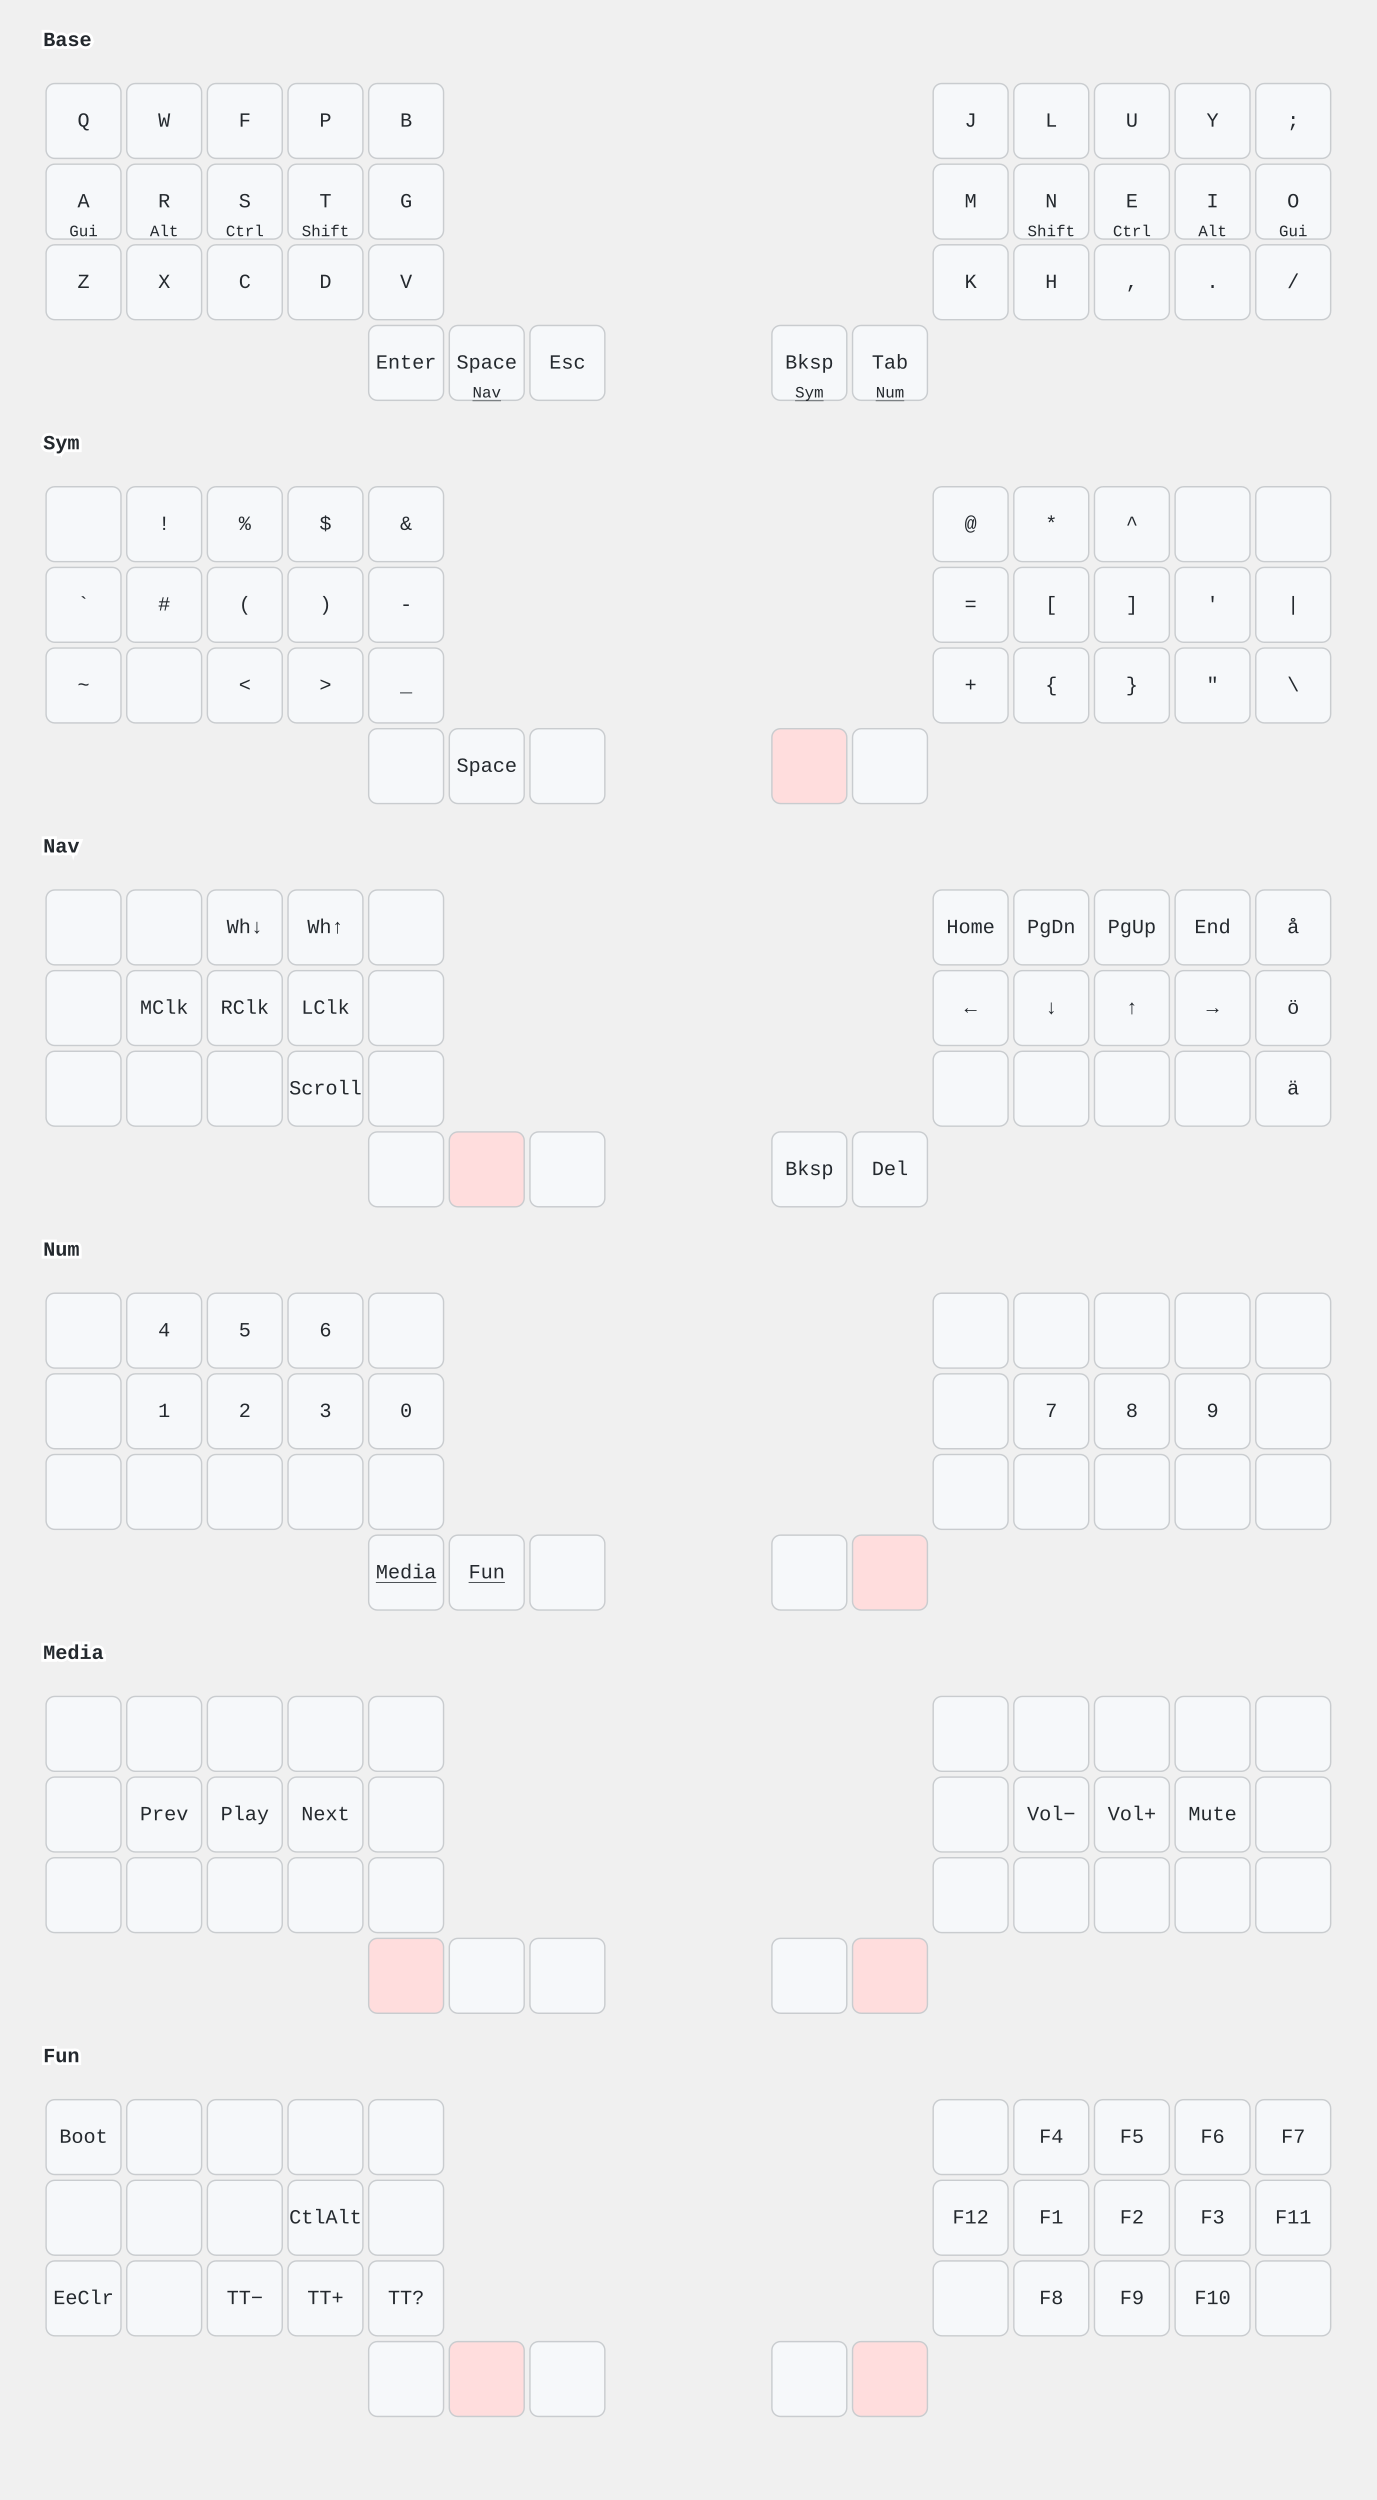
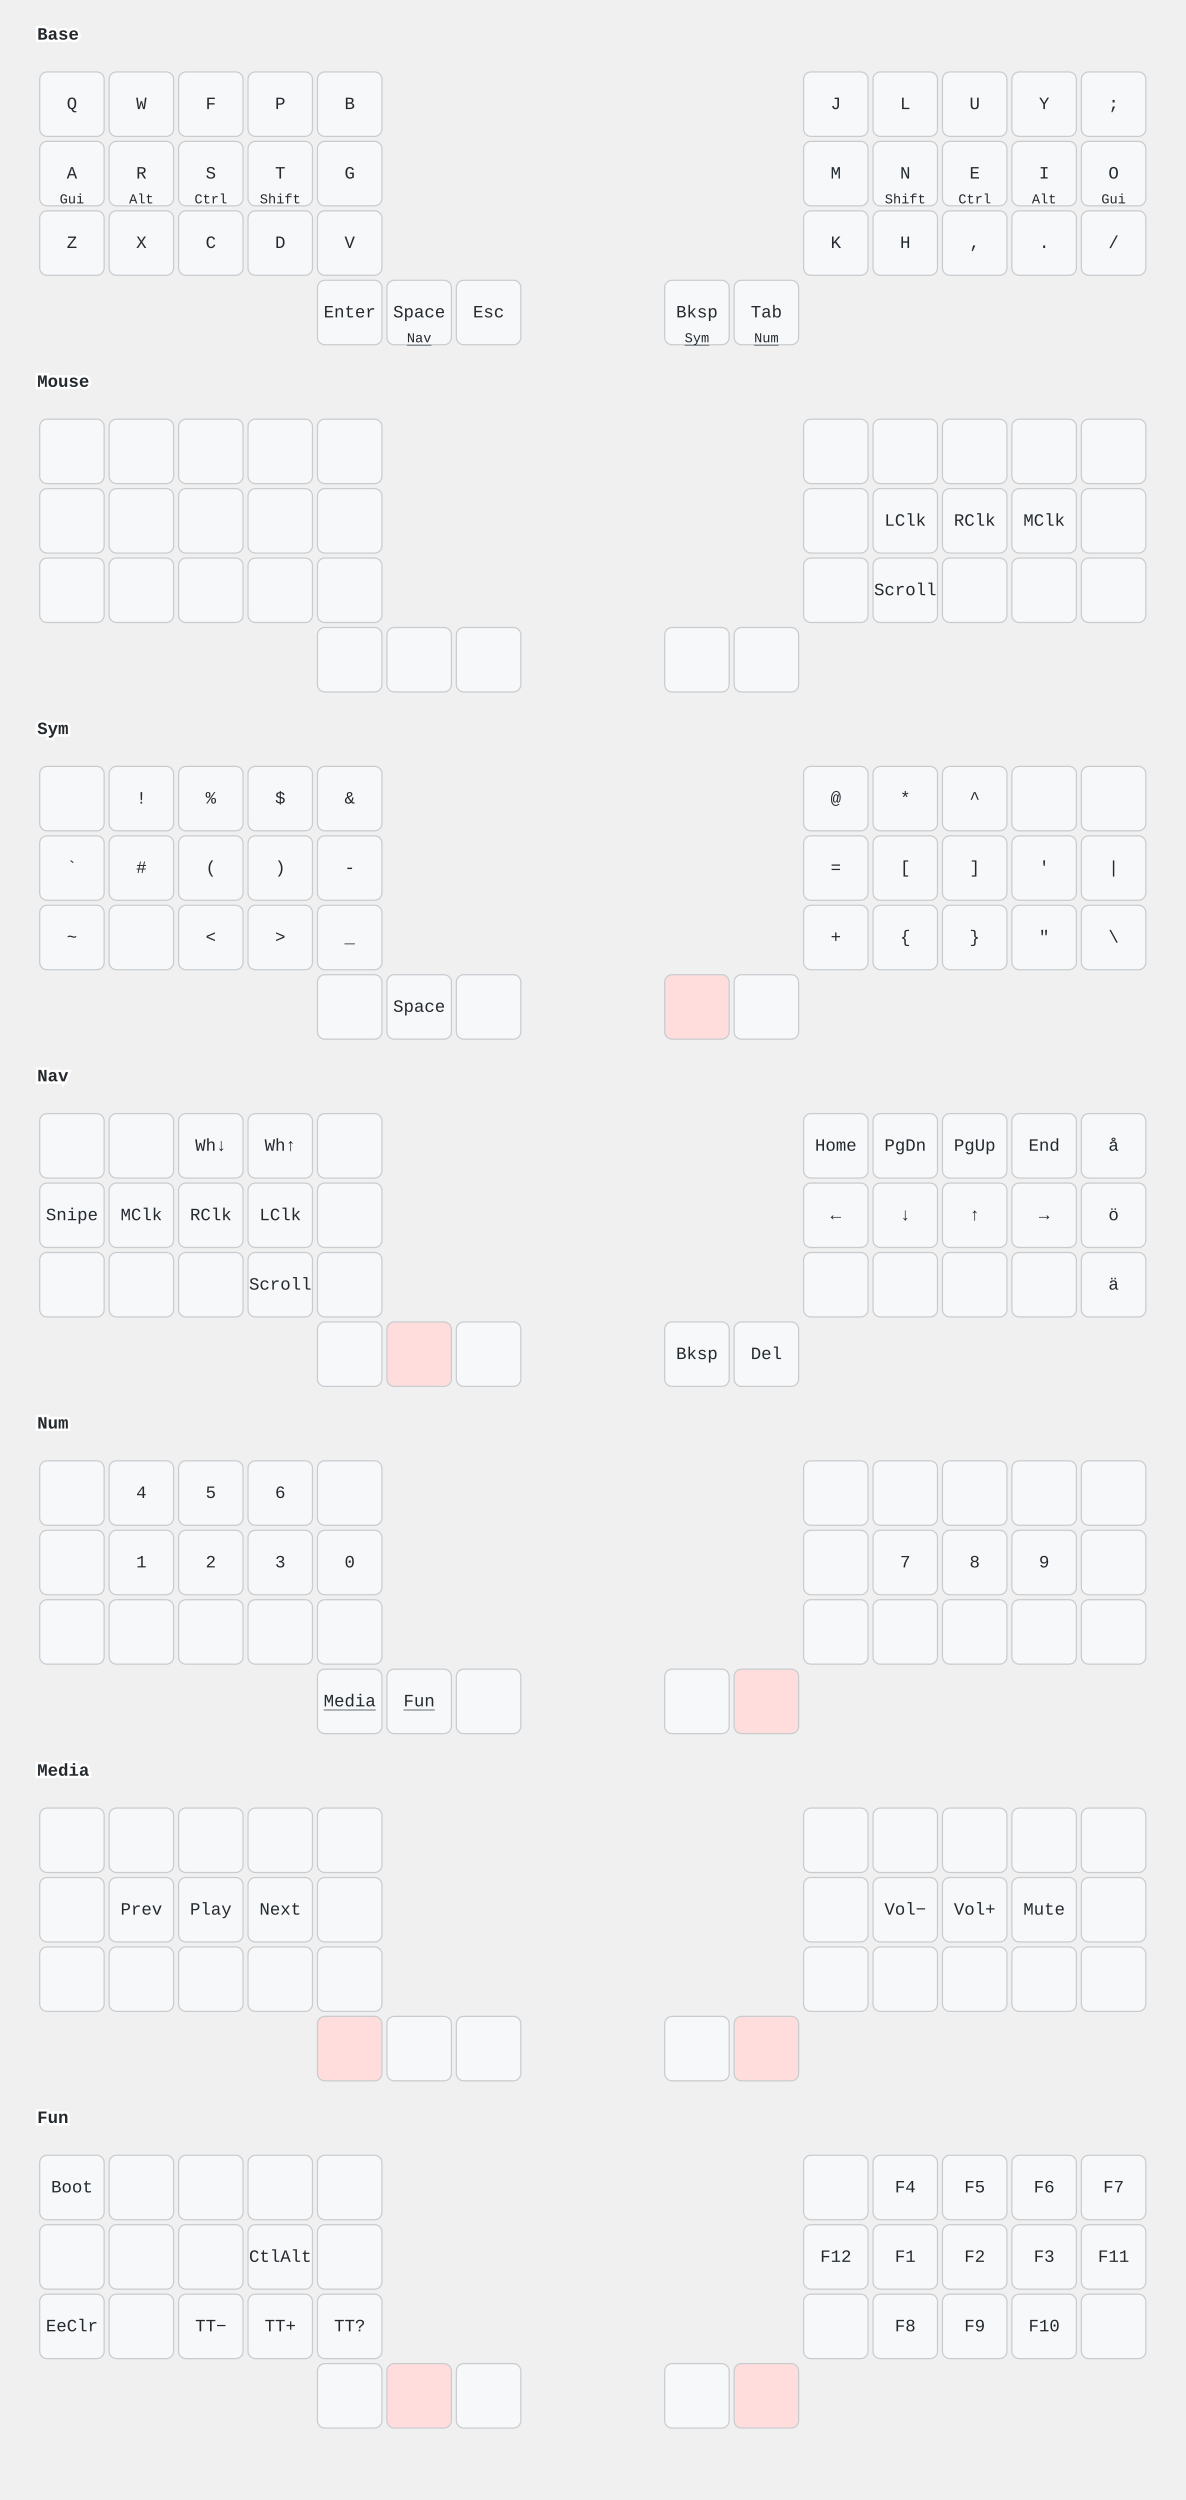
- <svg xmlns="http://www.w3.org/2000/svg" width="956" height="1736" viewBox="0 0 956 1736" class="keymap">
+ <svg xmlns="http://www.w3.org/2000/svg" width="956" height="2016" viewBox="0 0 956 2016" class="keymap">
  <style>/* inherit to force styles through use tags */
svg path {
    fill: inherit;
}

/* font and background color specifications */
svg.keymap {
    font-family: SFMono-Regular,Consolas,Liberation Mono,Menlo,monospace;
    font-size: 14px;
    font-kerning: normal;
    text-rendering: optimizeLegibility;
    fill: #24292e;
}

/* default key styling */
rect.key {
    fill: #f6f8fa;
}

rect.key, rect.combo {
    stroke: #c9cccf;
    stroke-width: 1;
}

/* default key side styling, only used is draw_key_sides is set */
rect.side {
    filter: brightness(90%);
}

/* color accent for combo boxes */
rect.combo, rect.combo-separate {
    fill: #cdf;
}

/* color accent for held keys */
rect.held, rect.combo.held {
    fill: #fdd;
}

/* color accent for ghost (optional) keys */
rect.ghost, rect.combo.ghost {
    stroke-dasharray: 4, 4;
    stroke-width: 2;
}

text {
    text-anchor: middle;
    dominant-baseline: middle;
}

/* styling for layer labels */
text.label {
    font-weight: bold;
    text-anchor: start;
    stroke: white;
    stroke-width: 4;
    paint-order: stroke;
}

/* styling for optional footer */
text.footer {
    text-anchor: end;
    dominant-baseline: auto;
    stroke: white;
    stroke-width: 4;
    paint-order: stroke;
}

/* styling for combo tap, and key non-tap label text */
text.combo, text.hold, text.shifted, text.left, text.right {
    font-size: 11px;
}

text.hold {
    text-anchor: middle;
    dominant-baseline: auto;
}

text.shifted {
    text-anchor: middle;
    dominant-baseline: hanging;
}

text.left {
    text-anchor: start;
}

text.right {
    text-anchor: end;
}

text.layer-activator {
    text-decoration: underline;
}

/* styling for hold/shifted label text in combo box */
text.combo.hold, text.combo.shifted, text.combo.left, text.combo.right {
    font-size: 8px;
}

/* lighter symbol for transparent keys */
text.trans {
    fill: #7b7e81;
}

/* styling for combo dendrons */
path.combo {
    stroke-width: 1;
    stroke: gray;
    fill: none;
}

/* Start Tabler Icons Cleanup */
/* cannot use height/width with glyphs */
.icon-tabler &gt; path {
    fill: inherit;
    stroke: inherit;
    stroke-width: 2;
}
/* hide tabler's default box */
.icon-tabler &gt; path[stroke="none"][fill="none"] {
    visibility: hidden;
}
/* End Tabler Icons Cleanup */

@media (prefers-color-scheme: dark) {
svg.keymap { fill: #d1d6db; }
rect.key { fill: #3f4750; }
rect.key, rect.combo { stroke: #60666c; }
rect.combo, rect.combo-separate { fill: #1f3d7a; }
rect.held, rect.combo.held { fill: #854747; }
text.label, text.footer { stroke: black; }
text.trans { fill: #7e8184; }
path.combo { stroke: #7f7f7f; }

}</style>
  <g transform="translate(30, 0)" class="layer-Base">
    <text x="0" y="28" class="label" id="Base">Base</text>
    <g transform="translate(0, 56)">
      <g transform="translate(28, 28)" class="key keypos-0">
        <rect rx="6" ry="6" x="-26" y="-26" width="52" height="52" class="key" />
        <text x="0" y="0" class="key tap">Q</text>
      </g>
      <g transform="translate(84, 28)" class="key keypos-1">
        <rect rx="6" ry="6" x="-26" y="-26" width="52" height="52" class="key" />
        <text x="0" y="0" class="key tap">W</text>
      </g>
      <g transform="translate(140, 28)" class="key keypos-2">
        <rect rx="6" ry="6" x="-26" y="-26" width="52" height="52" class="key" />
        <text x="0" y="0" class="key tap">F</text>
      </g>
      <g transform="translate(196, 28)" class="key keypos-3">
        <rect rx="6" ry="6" x="-26" y="-26" width="52" height="52" class="key" />
        <text x="0" y="0" class="key tap">P</text>
      </g>
      <g transform="translate(252, 28)" class="key keypos-4">
        <rect rx="6" ry="6" x="-26" y="-26" width="52" height="52" class="key" />
        <text x="0" y="0" class="key tap">B</text>
      </g>
      <g transform="translate(644, 28)" class="key keypos-5">
        <rect rx="6" ry="6" x="-26" y="-26" width="52" height="52" class="key" />
        <text x="0" y="0" class="key tap">J</text>
      </g>
      <g transform="translate(700, 28)" class="key keypos-6">
        <rect rx="6" ry="6" x="-26" y="-26" width="52" height="52" class="key" />
        <text x="0" y="0" class="key tap">L</text>
      </g>
      <g transform="translate(756, 28)" class="key keypos-7">
        <rect rx="6" ry="6" x="-26" y="-26" width="52" height="52" class="key" />
        <text x="0" y="0" class="key tap">U</text>
      </g>
      <g transform="translate(812, 28)" class="key keypos-8">
        <rect rx="6" ry="6" x="-26" y="-26" width="52" height="52" class="key" />
        <text x="0" y="0" class="key tap">Y</text>
      </g>
      <g transform="translate(868, 28)" class="key keypos-9">
        <rect rx="6" ry="6" x="-26" y="-26" width="52" height="52" class="key" />
        <text x="0" y="0" class="key tap">;</text>
      </g>
      <g transform="translate(28, 84)" class="key keypos-10">
        <rect rx="6" ry="6" x="-26" y="-26" width="52" height="52" class="key" />
        <text x="0" y="0" class="key tap">A</text>
        <text x="0" y="24" class="key hold">Gui</text>
      </g>
      <g transform="translate(84, 84)" class="key keypos-11">
        <rect rx="6" ry="6" x="-26" y="-26" width="52" height="52" class="key" />
        <text x="0" y="0" class="key tap">R</text>
        <text x="0" y="24" class="key hold">Alt</text>
      </g>
      <g transform="translate(140, 84)" class="key keypos-12">
        <rect rx="6" ry="6" x="-26" y="-26" width="52" height="52" class="key" />
        <text x="0" y="0" class="key tap">S</text>
        <text x="0" y="24" class="key hold">Ctrl</text>
      </g>
      <g transform="translate(196, 84)" class="key keypos-13">
        <rect rx="6" ry="6" x="-26" y="-26" width="52" height="52" class="key" />
        <text x="0" y="0" class="key tap">T</text>
        <text x="0" y="24" class="key hold">Shift</text>
      </g>
      <g transform="translate(252, 84)" class="key keypos-14">
        <rect rx="6" ry="6" x="-26" y="-26" width="52" height="52" class="key" />
        <text x="0" y="0" class="key tap">G</text>
      </g>
      <g transform="translate(644, 84)" class="key keypos-15">
        <rect rx="6" ry="6" x="-26" y="-26" width="52" height="52" class="key" />
        <text x="0" y="0" class="key tap">M</text>
      </g>
      <g transform="translate(700, 84)" class="key keypos-16">
        <rect rx="6" ry="6" x="-26" y="-26" width="52" height="52" class="key" />
        <text x="0" y="0" class="key tap">N</text>
        <text x="0" y="24" class="key hold">Shift</text>
      </g>
      <g transform="translate(756, 84)" class="key keypos-17">
        <rect rx="6" ry="6" x="-26" y="-26" width="52" height="52" class="key" />
        <text x="0" y="0" class="key tap">E</text>
        <text x="0" y="24" class="key hold">Ctrl</text>
      </g>
      <g transform="translate(812, 84)" class="key keypos-18">
        <rect rx="6" ry="6" x="-26" y="-26" width="52" height="52" class="key" />
        <text x="0" y="0" class="key tap">I</text>
        <text x="0" y="24" class="key hold">Alt</text>
      </g>
      <g transform="translate(868, 84)" class="key keypos-19">
        <rect rx="6" ry="6" x="-26" y="-26" width="52" height="52" class="key" />
        <text x="0" y="0" class="key tap">O</text>
        <text x="0" y="24" class="key hold">Gui</text>
      </g>
      <g transform="translate(28, 140)" class="key keypos-20">
        <rect rx="6" ry="6" x="-26" y="-26" width="52" height="52" class="key" />
        <text x="0" y="0" class="key tap">Z</text>
      </g>
      <g transform="translate(84, 140)" class="key keypos-21">
        <rect rx="6" ry="6" x="-26" y="-26" width="52" height="52" class="key" />
        <text x="0" y="0" class="key tap">X</text>
      </g>
      <g transform="translate(140, 140)" class="key keypos-22">
        <rect rx="6" ry="6" x="-26" y="-26" width="52" height="52" class="key" />
        <text x="0" y="0" class="key tap">C</text>
      </g>
      <g transform="translate(196, 140)" class="key keypos-23">
        <rect rx="6" ry="6" x="-26" y="-26" width="52" height="52" class="key" />
        <text x="0" y="0" class="key tap">D</text>
      </g>
      <g transform="translate(252, 140)" class="key keypos-24">
        <rect rx="6" ry="6" x="-26" y="-26" width="52" height="52" class="key" />
        <text x="0" y="0" class="key tap">V</text>
      </g>
      <g transform="translate(644, 140)" class="key keypos-25">
        <rect rx="6" ry="6" x="-26" y="-26" width="52" height="52" class="key" />
        <text x="0" y="0" class="key tap">K</text>
      </g>
      <g transform="translate(700, 140)" class="key keypos-26">
        <rect rx="6" ry="6" x="-26" y="-26" width="52" height="52" class="key" />
        <text x="0" y="0" class="key tap">H</text>
      </g>
      <g transform="translate(756, 140)" class="key keypos-27">
        <rect rx="6" ry="6" x="-26" y="-26" width="52" height="52" class="key" />
        <text x="0" y="0" class="key tap">,</text>
      </g>
      <g transform="translate(812, 140)" class="key keypos-28">
        <rect rx="6" ry="6" x="-26" y="-26" width="52" height="52" class="key" />
        <text x="0" y="0" class="key tap">.</text>
      </g>
      <g transform="translate(868, 140)" class="key keypos-29">
        <rect rx="6" ry="6" x="-26" y="-26" width="52" height="52" class="key" />
        <text x="0" y="0" class="key tap">/</text>
      </g>
      <g transform="translate(252, 196)" class="key keypos-30">
        <rect rx="6" ry="6" x="-26" y="-26" width="52" height="52" class="key" />
        <text x="0" y="0" class="key tap">Enter</text>
      </g>
      <g transform="translate(308, 196)" class="key keypos-31">
        <rect rx="6" ry="6" x="-26" y="-26" width="52" height="52" class="key" />
        <text x="0" y="0" class="key tap">Space</text>
        <a href="#Nav">
          <text x="0" y="24" class="key hold layer-activator">Nav</text>
        </a>
      </g>
      <g transform="translate(364, 196)" class="key keypos-32">
        <rect rx="6" ry="6" x="-26" y="-26" width="52" height="52" class="key" />
        <text x="0" y="0" class="key tap">Esc</text>
      </g>
      <g transform="translate(532, 196)" class="key keypos-33">
        <rect rx="6" ry="6" x="-26" y="-26" width="52" height="52" class="key" />
        <text x="0" y="0" class="key tap">Bksp</text>
        <a href="#Sym">
          <text x="0" y="24" class="key hold layer-activator">Sym</text>
        </a>
      </g>
      <g transform="translate(588, 196)" class="key keypos-34">
        <rect rx="6" ry="6" x="-26" y="-26" width="52" height="52" class="key" />
        <text x="0" y="0" class="key tap">Tab</text>
        <a href="#Num">
          <text x="0" y="24" class="key hold layer-activator">Num</text>
        </a>
      </g>
    </g>
  </g>
-   <g transform="translate(30, 280)" class="layer-Sym">
+   <g transform="translate(30, 280)" class="layer-Mouse">
+     <text x="0" y="28" class="label" id="Mouse">Mouse</text>
+     <g transform="translate(0, 56)">
+       <g transform="translate(28, 28)" class="key trans keypos-0">
+         <rect rx="6" ry="6" x="-26" y="-26" width="52" height="52" class="key trans" />
+       </g>
+       <g transform="translate(84, 28)" class="key trans keypos-1">
+         <rect rx="6" ry="6" x="-26" y="-26" width="52" height="52" class="key trans" />
+       </g>
+       <g transform="translate(140, 28)" class="key trans keypos-2">
+         <rect rx="6" ry="6" x="-26" y="-26" width="52" height="52" class="key trans" />
+       </g>
+       <g transform="translate(196, 28)" class="key trans keypos-3">
+         <rect rx="6" ry="6" x="-26" y="-26" width="52" height="52" class="key trans" />
+       </g>
+       <g transform="translate(252, 28)" class="key trans keypos-4">
+         <rect rx="6" ry="6" x="-26" y="-26" width="52" height="52" class="key trans" />
+       </g>
+       <g transform="translate(644, 28)" class="key trans keypos-5">
+         <rect rx="6" ry="6" x="-26" y="-26" width="52" height="52" class="key trans" />
+       </g>
+       <g transform="translate(700, 28)" class="key trans keypos-6">
+         <rect rx="6" ry="6" x="-26" y="-26" width="52" height="52" class="key trans" />
+       </g>
+       <g transform="translate(756, 28)" class="key trans keypos-7">
+         <rect rx="6" ry="6" x="-26" y="-26" width="52" height="52" class="key trans" />
+       </g>
+       <g transform="translate(812, 28)" class="key trans keypos-8">
+         <rect rx="6" ry="6" x="-26" y="-26" width="52" height="52" class="key trans" />
+       </g>
+       <g transform="translate(868, 28)" class="key trans keypos-9">
+         <rect rx="6" ry="6" x="-26" y="-26" width="52" height="52" class="key trans" />
+       </g>
+       <g transform="translate(28, 84)" class="key trans keypos-10">
+         <rect rx="6" ry="6" x="-26" y="-26" width="52" height="52" class="key trans" />
+       </g>
+       <g transform="translate(84, 84)" class="key trans keypos-11">
+         <rect rx="6" ry="6" x="-26" y="-26" width="52" height="52" class="key trans" />
+       </g>
+       <g transform="translate(140, 84)" class="key trans keypos-12">
+         <rect rx="6" ry="6" x="-26" y="-26" width="52" height="52" class="key trans" />
+       </g>
+       <g transform="translate(196, 84)" class="key trans keypos-13">
+         <rect rx="6" ry="6" x="-26" y="-26" width="52" height="52" class="key trans" />
+       </g>
+       <g transform="translate(252, 84)" class="key trans keypos-14">
+         <rect rx="6" ry="6" x="-26" y="-26" width="52" height="52" class="key trans" />
+       </g>
+       <g transform="translate(644, 84)" class="key trans keypos-15">
+         <rect rx="6" ry="6" x="-26" y="-26" width="52" height="52" class="key trans" />
+       </g>
+       <g transform="translate(700, 84)" class="key keypos-16">
+         <rect rx="6" ry="6" x="-26" y="-26" width="52" height="52" class="key" />
+         <text x="0" y="0" class="key tap">LClk</text>
+       </g>
+       <g transform="translate(756, 84)" class="key keypos-17">
+         <rect rx="6" ry="6" x="-26" y="-26" width="52" height="52" class="key" />
+         <text x="0" y="0" class="key tap">RClk</text>
+       </g>
+       <g transform="translate(812, 84)" class="key keypos-18">
+         <rect rx="6" ry="6" x="-26" y="-26" width="52" height="52" class="key" />
+         <text x="0" y="0" class="key tap">MClk</text>
+       </g>
+       <g transform="translate(868, 84)" class="key trans keypos-19">
+         <rect rx="6" ry="6" x="-26" y="-26" width="52" height="52" class="key trans" />
+       </g>
+       <g transform="translate(28, 140)" class="key trans keypos-20">
+         <rect rx="6" ry="6" x="-26" y="-26" width="52" height="52" class="key trans" />
+       </g>
+       <g transform="translate(84, 140)" class="key trans keypos-21">
+         <rect rx="6" ry="6" x="-26" y="-26" width="52" height="52" class="key trans" />
+       </g>
+       <g transform="translate(140, 140)" class="key trans keypos-22">
+         <rect rx="6" ry="6" x="-26" y="-26" width="52" height="52" class="key trans" />
+       </g>
+       <g transform="translate(196, 140)" class="key trans keypos-23">
+         <rect rx="6" ry="6" x="-26" y="-26" width="52" height="52" class="key trans" />
+       </g>
+       <g transform="translate(252, 140)" class="key trans keypos-24">
+         <rect rx="6" ry="6" x="-26" y="-26" width="52" height="52" class="key trans" />
+       </g>
+       <g transform="translate(644, 140)" class="key trans keypos-25">
+         <rect rx="6" ry="6" x="-26" y="-26" width="52" height="52" class="key trans" />
+       </g>
+       <g transform="translate(700, 140)" class="key keypos-26">
+         <rect rx="6" ry="6" x="-26" y="-26" width="52" height="52" class="key" />
+         <text x="0" y="0" class="key tap">Scroll</text>
+       </g>
+       <g transform="translate(756, 140)" class="key trans keypos-27">
+         <rect rx="6" ry="6" x="-26" y="-26" width="52" height="52" class="key trans" />
+       </g>
+       <g transform="translate(812, 140)" class="key trans keypos-28">
+         <rect rx="6" ry="6" x="-26" y="-26" width="52" height="52" class="key trans" />
+       </g>
+       <g transform="translate(868, 140)" class="key trans keypos-29">
+         <rect rx="6" ry="6" x="-26" y="-26" width="52" height="52" class="key trans" />
+       </g>
+       <g transform="translate(252, 196)" class="key trans keypos-30">
+         <rect rx="6" ry="6" x="-26" y="-26" width="52" height="52" class="key trans" />
+       </g>
+       <g transform="translate(308, 196)" class="key trans keypos-31">
+         <rect rx="6" ry="6" x="-26" y="-26" width="52" height="52" class="key trans" />
+       </g>
+       <g transform="translate(364, 196)" class="key trans keypos-32">
+         <rect rx="6" ry="6" x="-26" y="-26" width="52" height="52" class="key trans" />
+       </g>
+       <g transform="translate(532, 196)" class="key trans keypos-33">
+         <rect rx="6" ry="6" x="-26" y="-26" width="52" height="52" class="key trans" />
+       </g>
+       <g transform="translate(588, 196)" class="key trans keypos-34">
+         <rect rx="6" ry="6" x="-26" y="-26" width="52" height="52" class="key trans" />
+       </g>
+     </g>
+   </g>
+   <g transform="translate(30, 560)" class="layer-Sym">
    <text x="0" y="28" class="label" id="Sym">Sym</text>
    <g transform="translate(0, 56)">
      <g transform="translate(28, 28)" class="key trans keypos-0">
        <rect rx="6" ry="6" x="-26" y="-26" width="52" height="52" class="key trans" />
      </g>
      <g transform="translate(84, 28)" class="key keypos-1">
        <rect rx="6" ry="6" x="-26" y="-26" width="52" height="52" class="key" />
        <text x="0" y="0" class="key tap">!</text>
      </g>
      <g transform="translate(140, 28)" class="key keypos-2">
        <rect rx="6" ry="6" x="-26" y="-26" width="52" height="52" class="key" />
        <text x="0" y="0" class="key tap">%</text>
      </g>
      <g transform="translate(196, 28)" class="key keypos-3">
        <rect rx="6" ry="6" x="-26" y="-26" width="52" height="52" class="key" />
        <text x="0" y="0" class="key tap">$</text>
      </g>
      <g transform="translate(252, 28)" class="key keypos-4">
        <rect rx="6" ry="6" x="-26" y="-26" width="52" height="52" class="key" />
        <text x="0" y="0" class="key tap">&amp;</text>
      </g>
      <g transform="translate(644, 28)" class="key keypos-5">
        <rect rx="6" ry="6" x="-26" y="-26" width="52" height="52" class="key" />
        <text x="0" y="0" class="key tap">@</text>
      </g>
      <g transform="translate(700, 28)" class="key keypos-6">
        <rect rx="6" ry="6" x="-26" y="-26" width="52" height="52" class="key" />
        <text x="0" y="0" class="key tap">*</text>
      </g>
      <g transform="translate(756, 28)" class="key keypos-7">
        <rect rx="6" ry="6" x="-26" y="-26" width="52" height="52" class="key" />
        <text x="0" y="0" class="key tap">^</text>
      </g>
      <g transform="translate(812, 28)" class="key trans keypos-8">
        <rect rx="6" ry="6" x="-26" y="-26" width="52" height="52" class="key trans" />
      </g>
      <g transform="translate(868, 28)" class="key trans keypos-9">
        <rect rx="6" ry="6" x="-26" y="-26" width="52" height="52" class="key trans" />
      </g>
      <g transform="translate(28, 84)" class="key keypos-10">
        <rect rx="6" ry="6" x="-26" y="-26" width="52" height="52" class="key" />
        <text x="0" y="0" class="key tap">`</text>
      </g>
      <g transform="translate(84, 84)" class="key keypos-11">
        <rect rx="6" ry="6" x="-26" y="-26" width="52" height="52" class="key" />
        <text x="0" y="0" class="key tap">#</text>
      </g>
      <g transform="translate(140, 84)" class="key keypos-12">
        <rect rx="6" ry="6" x="-26" y="-26" width="52" height="52" class="key" />
        <text x="0" y="0" class="key tap">(</text>
      </g>
      <g transform="translate(196, 84)" class="key keypos-13">
        <rect rx="6" ry="6" x="-26" y="-26" width="52" height="52" class="key" />
        <text x="0" y="0" class="key tap">)</text>
      </g>
      <g transform="translate(252, 84)" class="key keypos-14">
        <rect rx="6" ry="6" x="-26" y="-26" width="52" height="52" class="key" />
        <text x="0" y="0" class="key tap">-</text>
      </g>
      <g transform="translate(644, 84)" class="key keypos-15">
        <rect rx="6" ry="6" x="-26" y="-26" width="52" height="52" class="key" />
        <text x="0" y="0" class="key tap">=</text>
      </g>
      <g transform="translate(700, 84)" class="key keypos-16">
        <rect rx="6" ry="6" x="-26" y="-26" width="52" height="52" class="key" />
        <text x="0" y="0" class="key tap">[</text>
      </g>
      <g transform="translate(756, 84)" class="key keypos-17">
        <rect rx="6" ry="6" x="-26" y="-26" width="52" height="52" class="key" />
        <text x="0" y="0" class="key tap">]</text>
      </g>
      <g transform="translate(812, 84)" class="key keypos-18">
        <rect rx="6" ry="6" x="-26" y="-26" width="52" height="52" class="key" />
        <text x="0" y="0" class="key tap">'</text>
      </g>
      <g transform="translate(868, 84)" class="key keypos-19">
        <rect rx="6" ry="6" x="-26" y="-26" width="52" height="52" class="key" />
        <text x="0" y="0" class="key tap">|</text>
      </g>
      <g transform="translate(28, 140)" class="key keypos-20">
        <rect rx="6" ry="6" x="-26" y="-26" width="52" height="52" class="key" />
        <text x="0" y="0" class="key tap">~</text>
      </g>
      <g transform="translate(84, 140)" class="key trans keypos-21">
        <rect rx="6" ry="6" x="-26" y="-26" width="52" height="52" class="key trans" />
      </g>
      <g transform="translate(140, 140)" class="key keypos-22">
        <rect rx="6" ry="6" x="-26" y="-26" width="52" height="52" class="key" />
        <text x="0" y="0" class="key tap">&lt;</text>
      </g>
      <g transform="translate(196, 140)" class="key keypos-23">
        <rect rx="6" ry="6" x="-26" y="-26" width="52" height="52" class="key" />
        <text x="0" y="0" class="key tap">&gt;</text>
      </g>
      <g transform="translate(252, 140)" class="key keypos-24">
        <rect rx="6" ry="6" x="-26" y="-26" width="52" height="52" class="key" />
        <text x="0" y="0" class="key tap">_</text>
      </g>
      <g transform="translate(644, 140)" class="key keypos-25">
        <rect rx="6" ry="6" x="-26" y="-26" width="52" height="52" class="key" />
        <text x="0" y="0" class="key tap">+</text>
      </g>
      <g transform="translate(700, 140)" class="key keypos-26">
        <rect rx="6" ry="6" x="-26" y="-26" width="52" height="52" class="key" />
        <text x="0" y="0" class="key tap">{</text>
      </g>
      <g transform="translate(756, 140)" class="key keypos-27">
        <rect rx="6" ry="6" x="-26" y="-26" width="52" height="52" class="key" />
        <text x="0" y="0" class="key tap">}</text>
      </g>
      <g transform="translate(812, 140)" class="key keypos-28">
        <rect rx="6" ry="6" x="-26" y="-26" width="52" height="52" class="key" />
        <text x="0" y="0" class="key tap">"</text>
      </g>
      <g transform="translate(868, 140)" class="key keypos-29">
        <rect rx="6" ry="6" x="-26" y="-26" width="52" height="52" class="key" />
        <text x="0" y="0" class="key tap">\</text>
      </g>
      <g transform="translate(252, 196)" class="key trans keypos-30">
        <rect rx="6" ry="6" x="-26" y="-26" width="52" height="52" class="key trans" />
      </g>
      <g transform="translate(308, 196)" class="key keypos-31">
        <rect rx="6" ry="6" x="-26" y="-26" width="52" height="52" class="key" />
        <text x="0" y="0" class="key tap">Space</text>
      </g>
      <g transform="translate(364, 196)" class="key trans keypos-32">
        <rect rx="6" ry="6" x="-26" y="-26" width="52" height="52" class="key trans" />
      </g>
      <g transform="translate(532, 196)" class="key held keypos-33">
        <rect rx="6" ry="6" x="-26" y="-26" width="52" height="52" class="key held" />
      </g>
      <g transform="translate(588, 196)" class="key trans keypos-34">
        <rect rx="6" ry="6" x="-26" y="-26" width="52" height="52" class="key trans" />
      </g>
    </g>
  </g>
-   <g transform="translate(30, 560)" class="layer-Nav">
+   <g transform="translate(30, 840)" class="layer-Nav">
    <text x="0" y="28" class="label" id="Nav">Nav</text>
    <g transform="translate(0, 56)">
      <g transform="translate(28, 28)" class="key trans keypos-0">
        <rect rx="6" ry="6" x="-26" y="-26" width="52" height="52" class="key trans" />
      </g>
      <g transform="translate(84, 28)" class="key trans keypos-1">
        <rect rx="6" ry="6" x="-26" y="-26" width="52" height="52" class="key trans" />
      </g>
      <g transform="translate(140, 28)" class="key keypos-2">
        <rect rx="6" ry="6" x="-26" y="-26" width="52" height="52" class="key" />
        <text x="0" y="0" class="key tap">Wh↓</text>
      </g>
      <g transform="translate(196, 28)" class="key keypos-3">
        <rect rx="6" ry="6" x="-26" y="-26" width="52" height="52" class="key" />
        <text x="0" y="0" class="key tap">Wh↑</text>
      </g>
      <g transform="translate(252, 28)" class="key trans keypos-4">
        <rect rx="6" ry="6" x="-26" y="-26" width="52" height="52" class="key trans" />
      </g>
      <g transform="translate(644, 28)" class="key keypos-5">
        <rect rx="6" ry="6" x="-26" y="-26" width="52" height="52" class="key" />
        <text x="0" y="0" class="key tap">Home</text>
      </g>
      <g transform="translate(700, 28)" class="key keypos-6">
        <rect rx="6" ry="6" x="-26" y="-26" width="52" height="52" class="key" />
        <text x="0" y="0" class="key tap">PgDn</text>
      </g>
      <g transform="translate(756, 28)" class="key keypos-7">
        <rect rx="6" ry="6" x="-26" y="-26" width="52" height="52" class="key" />
        <text x="0" y="0" class="key tap">PgUp</text>
      </g>
      <g transform="translate(812, 28)" class="key keypos-8">
        <rect rx="6" ry="6" x="-26" y="-26" width="52" height="52" class="key" />
        <text x="0" y="0" class="key tap">End</text>
      </g>
      <g transform="translate(868, 28)" class="key keypos-9">
        <rect rx="6" ry="6" x="-26" y="-26" width="52" height="52" class="key" />
        <text x="0" y="0" class="key tap">å</text>
      </g>
-       <g transform="translate(28, 84)" class="key trans keypos-10">
-         <rect rx="6" ry="6" x="-26" y="-26" width="52" height="52" class="key trans" />
+       <g transform="translate(28, 84)" class="key keypos-10">
+         <rect rx="6" ry="6" x="-26" y="-26" width="52" height="52" class="key" />
+         <text x="0" y="0" class="key tap">Snipe</text>
      </g>
      <g transform="translate(84, 84)" class="key keypos-11">
        <rect rx="6" ry="6" x="-26" y="-26" width="52" height="52" class="key" />
        <text x="0" y="0" class="key tap">MClk</text>
      </g>
      <g transform="translate(140, 84)" class="key keypos-12">
        <rect rx="6" ry="6" x="-26" y="-26" width="52" height="52" class="key" />
        <text x="0" y="0" class="key tap">RClk</text>
      </g>
      <g transform="translate(196, 84)" class="key keypos-13">
        <rect rx="6" ry="6" x="-26" y="-26" width="52" height="52" class="key" />
        <text x="0" y="0" class="key tap">LClk</text>
      </g>
      <g transform="translate(252, 84)" class="key trans keypos-14">
        <rect rx="6" ry="6" x="-26" y="-26" width="52" height="52" class="key trans" />
      </g>
      <g transform="translate(644, 84)" class="key keypos-15">
        <rect rx="6" ry="6" x="-26" y="-26" width="52" height="52" class="key" />
        <text x="0" y="0" class="key tap">←</text>
      </g>
      <g transform="translate(700, 84)" class="key keypos-16">
        <rect rx="6" ry="6" x="-26" y="-26" width="52" height="52" class="key" />
        <text x="0" y="0" class="key tap">↓</text>
      </g>
      <g transform="translate(756, 84)" class="key keypos-17">
        <rect rx="6" ry="6" x="-26" y="-26" width="52" height="52" class="key" />
        <text x="0" y="0" class="key tap">↑</text>
      </g>
      <g transform="translate(812, 84)" class="key keypos-18">
        <rect rx="6" ry="6" x="-26" y="-26" width="52" height="52" class="key" />
        <text x="0" y="0" class="key tap">→</text>
      </g>
      <g transform="translate(868, 84)" class="key keypos-19">
        <rect rx="6" ry="6" x="-26" y="-26" width="52" height="52" class="key" />
        <text x="0" y="0" class="key tap">ö</text>
      </g>
      <g transform="translate(28, 140)" class="key trans keypos-20">
        <rect rx="6" ry="6" x="-26" y="-26" width="52" height="52" class="key trans" />
      </g>
      <g transform="translate(84, 140)" class="key trans keypos-21">
        <rect rx="6" ry="6" x="-26" y="-26" width="52" height="52" class="key trans" />
      </g>
      <g transform="translate(140, 140)" class="key trans keypos-22">
        <rect rx="6" ry="6" x="-26" y="-26" width="52" height="52" class="key trans" />
      </g>
      <g transform="translate(196, 140)" class="key keypos-23">
        <rect rx="6" ry="6" x="-26" y="-26" width="52" height="52" class="key" />
        <text x="0" y="0" class="key tap">Scroll</text>
      </g>
      <g transform="translate(252, 140)" class="key trans keypos-24">
        <rect rx="6" ry="6" x="-26" y="-26" width="52" height="52" class="key trans" />
      </g>
      <g transform="translate(644, 140)" class="key trans keypos-25">
        <rect rx="6" ry="6" x="-26" y="-26" width="52" height="52" class="key trans" />
      </g>
      <g transform="translate(700, 140)" class="key trans keypos-26">
        <rect rx="6" ry="6" x="-26" y="-26" width="52" height="52" class="key trans" />
      </g>
      <g transform="translate(756, 140)" class="key trans keypos-27">
        <rect rx="6" ry="6" x="-26" y="-26" width="52" height="52" class="key trans" />
      </g>
      <g transform="translate(812, 140)" class="key trans keypos-28">
        <rect rx="6" ry="6" x="-26" y="-26" width="52" height="52" class="key trans" />
      </g>
      <g transform="translate(868, 140)" class="key keypos-29">
        <rect rx="6" ry="6" x="-26" y="-26" width="52" height="52" class="key" />
        <text x="0" y="0" class="key tap">ä</text>
      </g>
      <g transform="translate(252, 196)" class="key trans keypos-30">
        <rect rx="6" ry="6" x="-26" y="-26" width="52" height="52" class="key trans" />
      </g>
      <g transform="translate(308, 196)" class="key held keypos-31">
        <rect rx="6" ry="6" x="-26" y="-26" width="52" height="52" class="key held" />
      </g>
      <g transform="translate(364, 196)" class="key trans keypos-32">
        <rect rx="6" ry="6" x="-26" y="-26" width="52" height="52" class="key trans" />
      </g>
      <g transform="translate(532, 196)" class="key keypos-33">
        <rect rx="6" ry="6" x="-26" y="-26" width="52" height="52" class="key" />
        <text x="0" y="0" class="key tap">Bksp</text>
      </g>
      <g transform="translate(588, 196)" class="key keypos-34">
        <rect rx="6" ry="6" x="-26" y="-26" width="52" height="52" class="key" />
        <text x="0" y="0" class="key tap">Del</text>
      </g>
    </g>
  </g>
-   <g transform="translate(30, 840)" class="layer-Num">
+   <g transform="translate(30, 1120)" class="layer-Num">
    <text x="0" y="28" class="label" id="Num">Num</text>
    <g transform="translate(0, 56)">
      <g transform="translate(28, 28)" class="key trans keypos-0">
        <rect rx="6" ry="6" x="-26" y="-26" width="52" height="52" class="key trans" />
      </g>
      <g transform="translate(84, 28)" class="key keypos-1">
        <rect rx="6" ry="6" x="-26" y="-26" width="52" height="52" class="key" />
        <text x="0" y="0" class="key tap">4</text>
      </g>
      <g transform="translate(140, 28)" class="key keypos-2">
        <rect rx="6" ry="6" x="-26" y="-26" width="52" height="52" class="key" />
        <text x="0" y="0" class="key tap">5</text>
      </g>
      <g transform="translate(196, 28)" class="key keypos-3">
        <rect rx="6" ry="6" x="-26" y="-26" width="52" height="52" class="key" />
        <text x="0" y="0" class="key tap">6</text>
      </g>
      <g transform="translate(252, 28)" class="key trans keypos-4">
        <rect rx="6" ry="6" x="-26" y="-26" width="52" height="52" class="key trans" />
      </g>
      <g transform="translate(644, 28)" class="key trans keypos-5">
        <rect rx="6" ry="6" x="-26" y="-26" width="52" height="52" class="key trans" />
      </g>
      <g transform="translate(700, 28)" class="key trans keypos-6">
        <rect rx="6" ry="6" x="-26" y="-26" width="52" height="52" class="key trans" />
      </g>
      <g transform="translate(756, 28)" class="key trans keypos-7">
        <rect rx="6" ry="6" x="-26" y="-26" width="52" height="52" class="key trans" />
      </g>
      <g transform="translate(812, 28)" class="key trans keypos-8">
        <rect rx="6" ry="6" x="-26" y="-26" width="52" height="52" class="key trans" />
      </g>
      <g transform="translate(868, 28)" class="key trans keypos-9">
        <rect rx="6" ry="6" x="-26" y="-26" width="52" height="52" class="key trans" />
      </g>
      <g transform="translate(28, 84)" class="key trans keypos-10">
        <rect rx="6" ry="6" x="-26" y="-26" width="52" height="52" class="key trans" />
      </g>
      <g transform="translate(84, 84)" class="key keypos-11">
        <rect rx="6" ry="6" x="-26" y="-26" width="52" height="52" class="key" />
        <text x="0" y="0" class="key tap">1</text>
      </g>
      <g transform="translate(140, 84)" class="key keypos-12">
        <rect rx="6" ry="6" x="-26" y="-26" width="52" height="52" class="key" />
        <text x="0" y="0" class="key tap">2</text>
      </g>
      <g transform="translate(196, 84)" class="key keypos-13">
        <rect rx="6" ry="6" x="-26" y="-26" width="52" height="52" class="key" />
        <text x="0" y="0" class="key tap">3</text>
      </g>
      <g transform="translate(252, 84)" class="key keypos-14">
        <rect rx="6" ry="6" x="-26" y="-26" width="52" height="52" class="key" />
        <text x="0" y="0" class="key tap">0</text>
      </g>
      <g transform="translate(644, 84)" class="key trans keypos-15">
        <rect rx="6" ry="6" x="-26" y="-26" width="52" height="52" class="key trans" />
      </g>
      <g transform="translate(700, 84)" class="key keypos-16">
        <rect rx="6" ry="6" x="-26" y="-26" width="52" height="52" class="key" />
        <text x="0" y="0" class="key tap">7</text>
      </g>
      <g transform="translate(756, 84)" class="key keypos-17">
        <rect rx="6" ry="6" x="-26" y="-26" width="52" height="52" class="key" />
        <text x="0" y="0" class="key tap">8</text>
      </g>
      <g transform="translate(812, 84)" class="key keypos-18">
        <rect rx="6" ry="6" x="-26" y="-26" width="52" height="52" class="key" />
        <text x="0" y="0" class="key tap">9</text>
      </g>
      <g transform="translate(868, 84)" class="key trans keypos-19">
        <rect rx="6" ry="6" x="-26" y="-26" width="52" height="52" class="key trans" />
      </g>
      <g transform="translate(28, 140)" class="key trans keypos-20">
        <rect rx="6" ry="6" x="-26" y="-26" width="52" height="52" class="key trans" />
      </g>
      <g transform="translate(84, 140)" class="key trans keypos-21">
        <rect rx="6" ry="6" x="-26" y="-26" width="52" height="52" class="key trans" />
      </g>
      <g transform="translate(140, 140)" class="key trans keypos-22">
        <rect rx="6" ry="6" x="-26" y="-26" width="52" height="52" class="key trans" />
      </g>
      <g transform="translate(196, 140)" class="key trans keypos-23">
        <rect rx="6" ry="6" x="-26" y="-26" width="52" height="52" class="key trans" />
      </g>
      <g transform="translate(252, 140)" class="key trans keypos-24">
        <rect rx="6" ry="6" x="-26" y="-26" width="52" height="52" class="key trans" />
      </g>
      <g transform="translate(644, 140)" class="key trans keypos-25">
        <rect rx="6" ry="6" x="-26" y="-26" width="52" height="52" class="key trans" />
      </g>
      <g transform="translate(700, 140)" class="key trans keypos-26">
        <rect rx="6" ry="6" x="-26" y="-26" width="52" height="52" class="key trans" />
      </g>
      <g transform="translate(756, 140)" class="key trans keypos-27">
        <rect rx="6" ry="6" x="-26" y="-26" width="52" height="52" class="key trans" />
      </g>
      <g transform="translate(812, 140)" class="key trans keypos-28">
        <rect rx="6" ry="6" x="-26" y="-26" width="52" height="52" class="key trans" />
      </g>
      <g transform="translate(868, 140)" class="key trans keypos-29">
        <rect rx="6" ry="6" x="-26" y="-26" width="52" height="52" class="key trans" />
      </g>
      <g transform="translate(252, 196)" class="key keypos-30">
        <rect rx="6" ry="6" x="-26" y="-26" width="52" height="52" class="key" />
        <a href="#Media">
          <text x="0" y="0" class="key tap layer-activator">Media</text>
        </a>
      </g>
      <g transform="translate(308, 196)" class="key keypos-31">
        <rect rx="6" ry="6" x="-26" y="-26" width="52" height="52" class="key" />
        <a href="#Fun">
          <text x="0" y="0" class="key tap layer-activator">Fun</text>
        </a>
      </g>
      <g transform="translate(364, 196)" class="key trans keypos-32">
        <rect rx="6" ry="6" x="-26" y="-26" width="52" height="52" class="key trans" />
      </g>
      <g transform="translate(532, 196)" class="key trans keypos-33">
        <rect rx="6" ry="6" x="-26" y="-26" width="52" height="52" class="key trans" />
      </g>
      <g transform="translate(588, 196)" class="key held keypos-34">
        <rect rx="6" ry="6" x="-26" y="-26" width="52" height="52" class="key held" />
      </g>
    </g>
  </g>
-   <g transform="translate(30, 1120)" class="layer-Media">
+   <g transform="translate(30, 1400)" class="layer-Media">
    <text x="0" y="28" class="label" id="Media">Media</text>
    <g transform="translate(0, 56)">
      <g transform="translate(28, 28)" class="key trans keypos-0">
        <rect rx="6" ry="6" x="-26" y="-26" width="52" height="52" class="key trans" />
      </g>
      <g transform="translate(84, 28)" class="key trans keypos-1">
        <rect rx="6" ry="6" x="-26" y="-26" width="52" height="52" class="key trans" />
      </g>
      <g transform="translate(140, 28)" class="key trans keypos-2">
        <rect rx="6" ry="6" x="-26" y="-26" width="52" height="52" class="key trans" />
      </g>
      <g transform="translate(196, 28)" class="key trans keypos-3">
        <rect rx="6" ry="6" x="-26" y="-26" width="52" height="52" class="key trans" />
      </g>
      <g transform="translate(252, 28)" class="key trans keypos-4">
        <rect rx="6" ry="6" x="-26" y="-26" width="52" height="52" class="key trans" />
      </g>
      <g transform="translate(644, 28)" class="key trans keypos-5">
        <rect rx="6" ry="6" x="-26" y="-26" width="52" height="52" class="key trans" />
      </g>
      <g transform="translate(700, 28)" class="key trans keypos-6">
        <rect rx="6" ry="6" x="-26" y="-26" width="52" height="52" class="key trans" />
      </g>
      <g transform="translate(756, 28)" class="key trans keypos-7">
        <rect rx="6" ry="6" x="-26" y="-26" width="52" height="52" class="key trans" />
      </g>
      <g transform="translate(812, 28)" class="key trans keypos-8">
        <rect rx="6" ry="6" x="-26" y="-26" width="52" height="52" class="key trans" />
      </g>
      <g transform="translate(868, 28)" class="key trans keypos-9">
        <rect rx="6" ry="6" x="-26" y="-26" width="52" height="52" class="key trans" />
      </g>
      <g transform="translate(28, 84)" class="key trans keypos-10">
        <rect rx="6" ry="6" x="-26" y="-26" width="52" height="52" class="key trans" />
      </g>
      <g transform="translate(84, 84)" class="key keypos-11">
        <rect rx="6" ry="6" x="-26" y="-26" width="52" height="52" class="key" />
        <text x="0" y="0" class="key tap">Prev</text>
      </g>
      <g transform="translate(140, 84)" class="key keypos-12">
        <rect rx="6" ry="6" x="-26" y="-26" width="52" height="52" class="key" />
        <text x="0" y="0" class="key tap">Play</text>
      </g>
      <g transform="translate(196, 84)" class="key keypos-13">
        <rect rx="6" ry="6" x="-26" y="-26" width="52" height="52" class="key" />
        <text x="0" y="0" class="key tap">Next</text>
      </g>
      <g transform="translate(252, 84)" class="key trans keypos-14">
        <rect rx="6" ry="6" x="-26" y="-26" width="52" height="52" class="key trans" />
      </g>
      <g transform="translate(644, 84)" class="key trans keypos-15">
        <rect rx="6" ry="6" x="-26" y="-26" width="52" height="52" class="key trans" />
      </g>
      <g transform="translate(700, 84)" class="key keypos-16">
        <rect rx="6" ry="6" x="-26" y="-26" width="52" height="52" class="key" />
        <text x="0" y="0" class="key tap">Vol−</text>
      </g>
      <g transform="translate(756, 84)" class="key keypos-17">
        <rect rx="6" ry="6" x="-26" y="-26" width="52" height="52" class="key" />
        <text x="0" y="0" class="key tap">Vol+</text>
      </g>
      <g transform="translate(812, 84)" class="key keypos-18">
        <rect rx="6" ry="6" x="-26" y="-26" width="52" height="52" class="key" />
        <text x="0" y="0" class="key tap">Mute</text>
      </g>
      <g transform="translate(868, 84)" class="key trans keypos-19">
        <rect rx="6" ry="6" x="-26" y="-26" width="52" height="52" class="key trans" />
      </g>
      <g transform="translate(28, 140)" class="key trans keypos-20">
        <rect rx="6" ry="6" x="-26" y="-26" width="52" height="52" class="key trans" />
      </g>
      <g transform="translate(84, 140)" class="key trans keypos-21">
        <rect rx="6" ry="6" x="-26" y="-26" width="52" height="52" class="key trans" />
      </g>
      <g transform="translate(140, 140)" class="key trans keypos-22">
        <rect rx="6" ry="6" x="-26" y="-26" width="52" height="52" class="key trans" />
      </g>
      <g transform="translate(196, 140)" class="key trans keypos-23">
        <rect rx="6" ry="6" x="-26" y="-26" width="52" height="52" class="key trans" />
      </g>
      <g transform="translate(252, 140)" class="key trans keypos-24">
        <rect rx="6" ry="6" x="-26" y="-26" width="52" height="52" class="key trans" />
      </g>
      <g transform="translate(644, 140)" class="key trans keypos-25">
        <rect rx="6" ry="6" x="-26" y="-26" width="52" height="52" class="key trans" />
      </g>
      <g transform="translate(700, 140)" class="key trans keypos-26">
        <rect rx="6" ry="6" x="-26" y="-26" width="52" height="52" class="key trans" />
      </g>
      <g transform="translate(756, 140)" class="key trans keypos-27">
        <rect rx="6" ry="6" x="-26" y="-26" width="52" height="52" class="key trans" />
      </g>
      <g transform="translate(812, 140)" class="key trans keypos-28">
        <rect rx="6" ry="6" x="-26" y="-26" width="52" height="52" class="key trans" />
      </g>
      <g transform="translate(868, 140)" class="key trans keypos-29">
        <rect rx="6" ry="6" x="-26" y="-26" width="52" height="52" class="key trans" />
      </g>
      <g transform="translate(252, 196)" class="key held keypos-30">
        <rect rx="6" ry="6" x="-26" y="-26" width="52" height="52" class="key held" />
      </g>
      <g transform="translate(308, 196)" class="key trans keypos-31">
        <rect rx="6" ry="6" x="-26" y="-26" width="52" height="52" class="key trans" />
      </g>
      <g transform="translate(364, 196)" class="key trans keypos-32">
        <rect rx="6" ry="6" x="-26" y="-26" width="52" height="52" class="key trans" />
      </g>
      <g transform="translate(532, 196)" class="key trans keypos-33">
        <rect rx="6" ry="6" x="-26" y="-26" width="52" height="52" class="key trans" />
      </g>
      <g transform="translate(588, 196)" class="key held keypos-34">
        <rect rx="6" ry="6" x="-26" y="-26" width="52" height="52" class="key held" />
      </g>
    </g>
  </g>
-   <g transform="translate(30, 1400)" class="layer-Fun">
+   <g transform="translate(30, 1680)" class="layer-Fun">
    <text x="0" y="28" class="label" id="Fun">Fun</text>
    <g transform="translate(0, 56)">
      <g transform="translate(28, 28)" class="key keypos-0">
        <rect rx="6" ry="6" x="-26" y="-26" width="52" height="52" class="key" />
        <text x="0" y="0" class="key tap">Boot</text>
      </g>
      <g transform="translate(84, 28)" class="key trans keypos-1">
        <rect rx="6" ry="6" x="-26" y="-26" width="52" height="52" class="key trans" />
      </g>
      <g transform="translate(140, 28)" class="key trans keypos-2">
        <rect rx="6" ry="6" x="-26" y="-26" width="52" height="52" class="key trans" />
      </g>
      <g transform="translate(196, 28)" class="key trans keypos-3">
        <rect rx="6" ry="6" x="-26" y="-26" width="52" height="52" class="key trans" />
      </g>
      <g transform="translate(252, 28)" class="key trans keypos-4">
        <rect rx="6" ry="6" x="-26" y="-26" width="52" height="52" class="key trans" />
      </g>
      <g transform="translate(644, 28)" class="key trans keypos-5">
        <rect rx="6" ry="6" x="-26" y="-26" width="52" height="52" class="key trans" />
      </g>
      <g transform="translate(700, 28)" class="key keypos-6">
        <rect rx="6" ry="6" x="-26" y="-26" width="52" height="52" class="key" />
        <text x="0" y="0" class="key tap">F4</text>
      </g>
      <g transform="translate(756, 28)" class="key keypos-7">
        <rect rx="6" ry="6" x="-26" y="-26" width="52" height="52" class="key" />
        <text x="0" y="0" class="key tap">F5</text>
      </g>
      <g transform="translate(812, 28)" class="key keypos-8">
        <rect rx="6" ry="6" x="-26" y="-26" width="52" height="52" class="key" />
        <text x="0" y="0" class="key tap">F6</text>
      </g>
      <g transform="translate(868, 28)" class="key keypos-9">
        <rect rx="6" ry="6" x="-26" y="-26" width="52" height="52" class="key" />
        <text x="0" y="0" class="key tap">F7</text>
      </g>
      <g transform="translate(28, 84)" class="key trans keypos-10">
        <rect rx="6" ry="6" x="-26" y="-26" width="52" height="52" class="key trans" />
      </g>
      <g transform="translate(84, 84)" class="key trans keypos-11">
        <rect rx="6" ry="6" x="-26" y="-26" width="52" height="52" class="key trans" />
      </g>
      <g transform="translate(140, 84)" class="key trans keypos-12">
        <rect rx="6" ry="6" x="-26" y="-26" width="52" height="52" class="key trans" />
      </g>
      <g transform="translate(196, 84)" class="key keypos-13">
        <rect rx="6" ry="6" x="-26" y="-26" width="52" height="52" class="key" />
        <text x="0" y="0" class="key tap">CtlAlt</text>
      </g>
      <g transform="translate(252, 84)" class="key trans keypos-14">
        <rect rx="6" ry="6" x="-26" y="-26" width="52" height="52" class="key trans" />
      </g>
      <g transform="translate(644, 84)" class="key keypos-15">
        <rect rx="6" ry="6" x="-26" y="-26" width="52" height="52" class="key" />
        <text x="0" y="0" class="key tap">F12</text>
      </g>
      <g transform="translate(700, 84)" class="key keypos-16">
        <rect rx="6" ry="6" x="-26" y="-26" width="52" height="52" class="key" />
        <text x="0" y="0" class="key tap">F1</text>
      </g>
      <g transform="translate(756, 84)" class="key keypos-17">
        <rect rx="6" ry="6" x="-26" y="-26" width="52" height="52" class="key" />
        <text x="0" y="0" class="key tap">F2</text>
      </g>
      <g transform="translate(812, 84)" class="key keypos-18">
        <rect rx="6" ry="6" x="-26" y="-26" width="52" height="52" class="key" />
        <text x="0" y="0" class="key tap">F3</text>
      </g>
      <g transform="translate(868, 84)" class="key keypos-19">
        <rect rx="6" ry="6" x="-26" y="-26" width="52" height="52" class="key" />
        <text x="0" y="0" class="key tap">F11</text>
      </g>
      <g transform="translate(28, 140)" class="key keypos-20">
        <rect rx="6" ry="6" x="-26" y="-26" width="52" height="52" class="key" />
        <text x="0" y="0" class="key tap">EeClr</text>
      </g>
      <g transform="translate(84, 140)" class="key trans keypos-21">
        <rect rx="6" ry="6" x="-26" y="-26" width="52" height="52" class="key trans" />
      </g>
      <g transform="translate(140, 140)" class="key keypos-22">
        <rect rx="6" ry="6" x="-26" y="-26" width="52" height="52" class="key" />
        <text x="0" y="0" class="key tap">TT−</text>
      </g>
      <g transform="translate(196, 140)" class="key keypos-23">
        <rect rx="6" ry="6" x="-26" y="-26" width="52" height="52" class="key" />
        <text x="0" y="0" class="key tap">TT+</text>
      </g>
      <g transform="translate(252, 140)" class="key keypos-24">
        <rect rx="6" ry="6" x="-26" y="-26" width="52" height="52" class="key" />
        <text x="0" y="0" class="key tap">TT?</text>
      </g>
      <g transform="translate(644, 140)" class="key trans keypos-25">
        <rect rx="6" ry="6" x="-26" y="-26" width="52" height="52" class="key trans" />
      </g>
      <g transform="translate(700, 140)" class="key keypos-26">
        <rect rx="6" ry="6" x="-26" y="-26" width="52" height="52" class="key" />
        <text x="0" y="0" class="key tap">F8</text>
      </g>
      <g transform="translate(756, 140)" class="key keypos-27">
        <rect rx="6" ry="6" x="-26" y="-26" width="52" height="52" class="key" />
        <text x="0" y="0" class="key tap">F9</text>
      </g>
      <g transform="translate(812, 140)" class="key keypos-28">
        <rect rx="6" ry="6" x="-26" y="-26" width="52" height="52" class="key" />
        <text x="0" y="0" class="key tap">F10</text>
      </g>
      <g transform="translate(868, 140)" class="key trans keypos-29">
        <rect rx="6" ry="6" x="-26" y="-26" width="52" height="52" class="key trans" />
      </g>
      <g transform="translate(252, 196)" class="key trans keypos-30">
        <rect rx="6" ry="6" x="-26" y="-26" width="52" height="52" class="key trans" />
      </g>
      <g transform="translate(308, 196)" class="key held keypos-31">
        <rect rx="6" ry="6" x="-26" y="-26" width="52" height="52" class="key held" />
      </g>
      <g transform="translate(364, 196)" class="key trans keypos-32">
        <rect rx="6" ry="6" x="-26" y="-26" width="52" height="52" class="key trans" />
      </g>
      <g transform="translate(532, 196)" class="key trans keypos-33">
        <rect rx="6" ry="6" x="-26" y="-26" width="52" height="52" class="key trans" />
      </g>
      <g transform="translate(588, 196)" class="key held keypos-34">
        <rect rx="6" ry="6" x="-26" y="-26" width="52" height="52" class="key held" />
      </g>
    </g>
  </g>
</svg>
